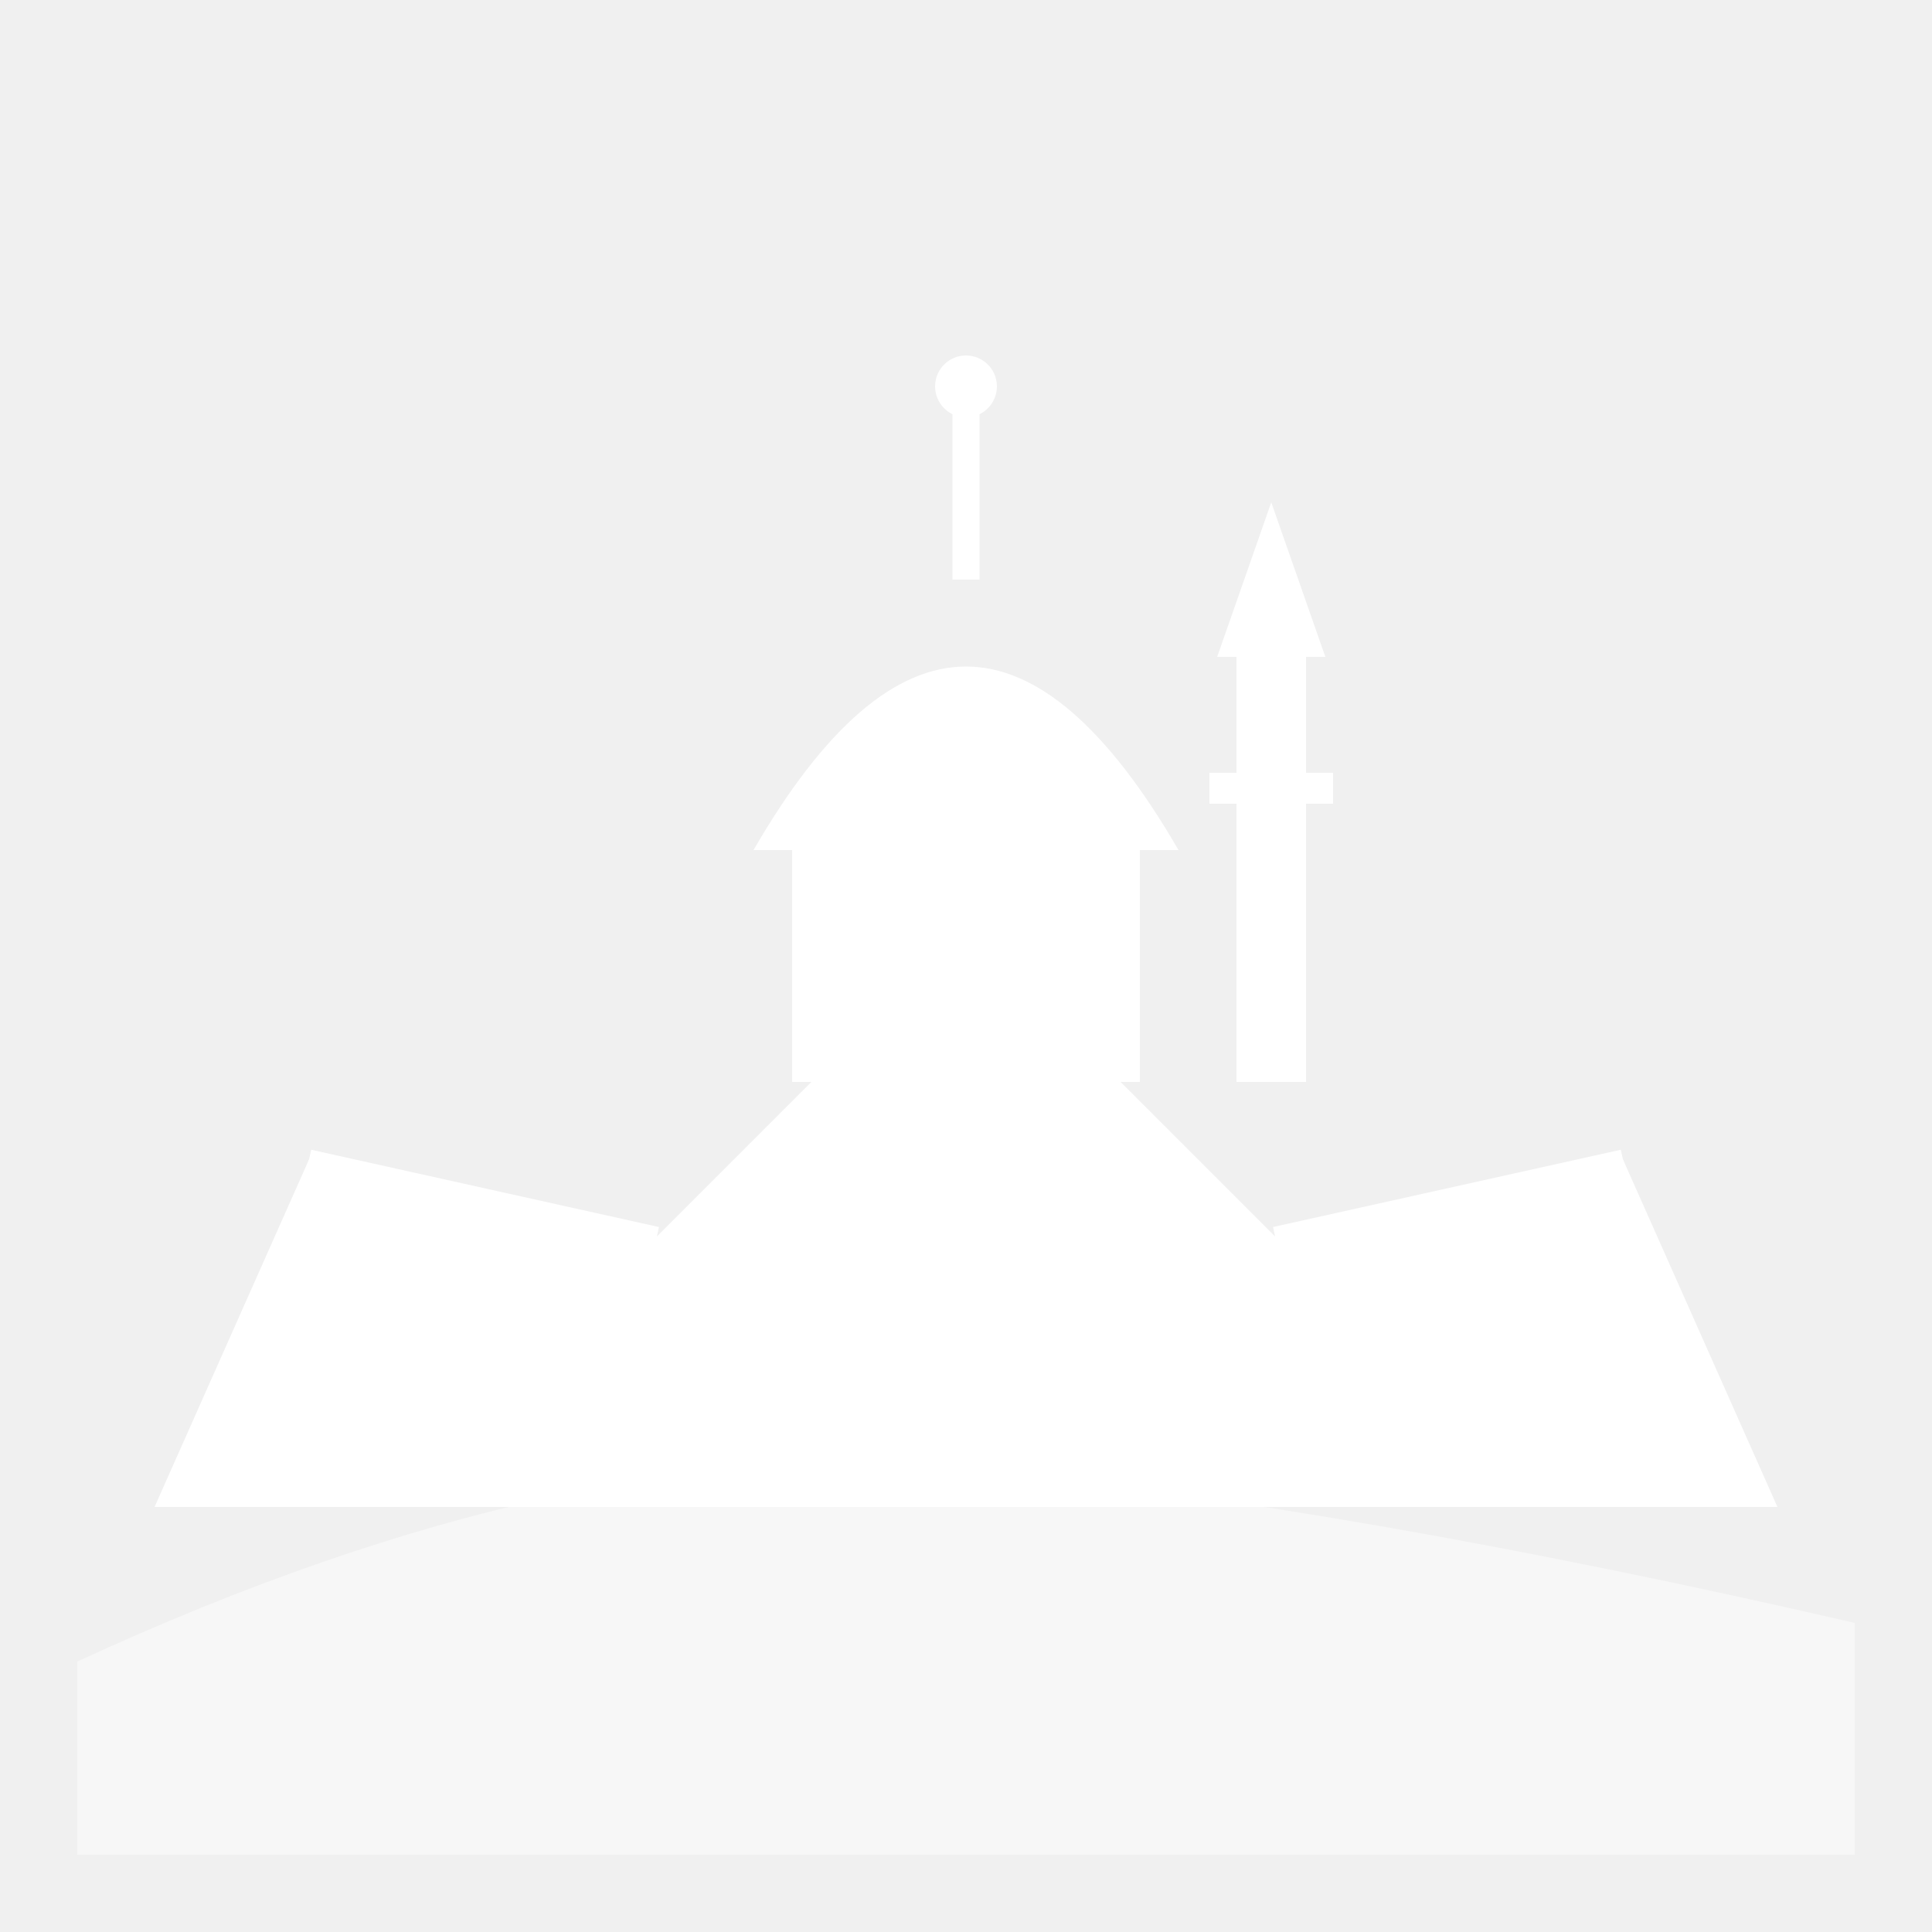
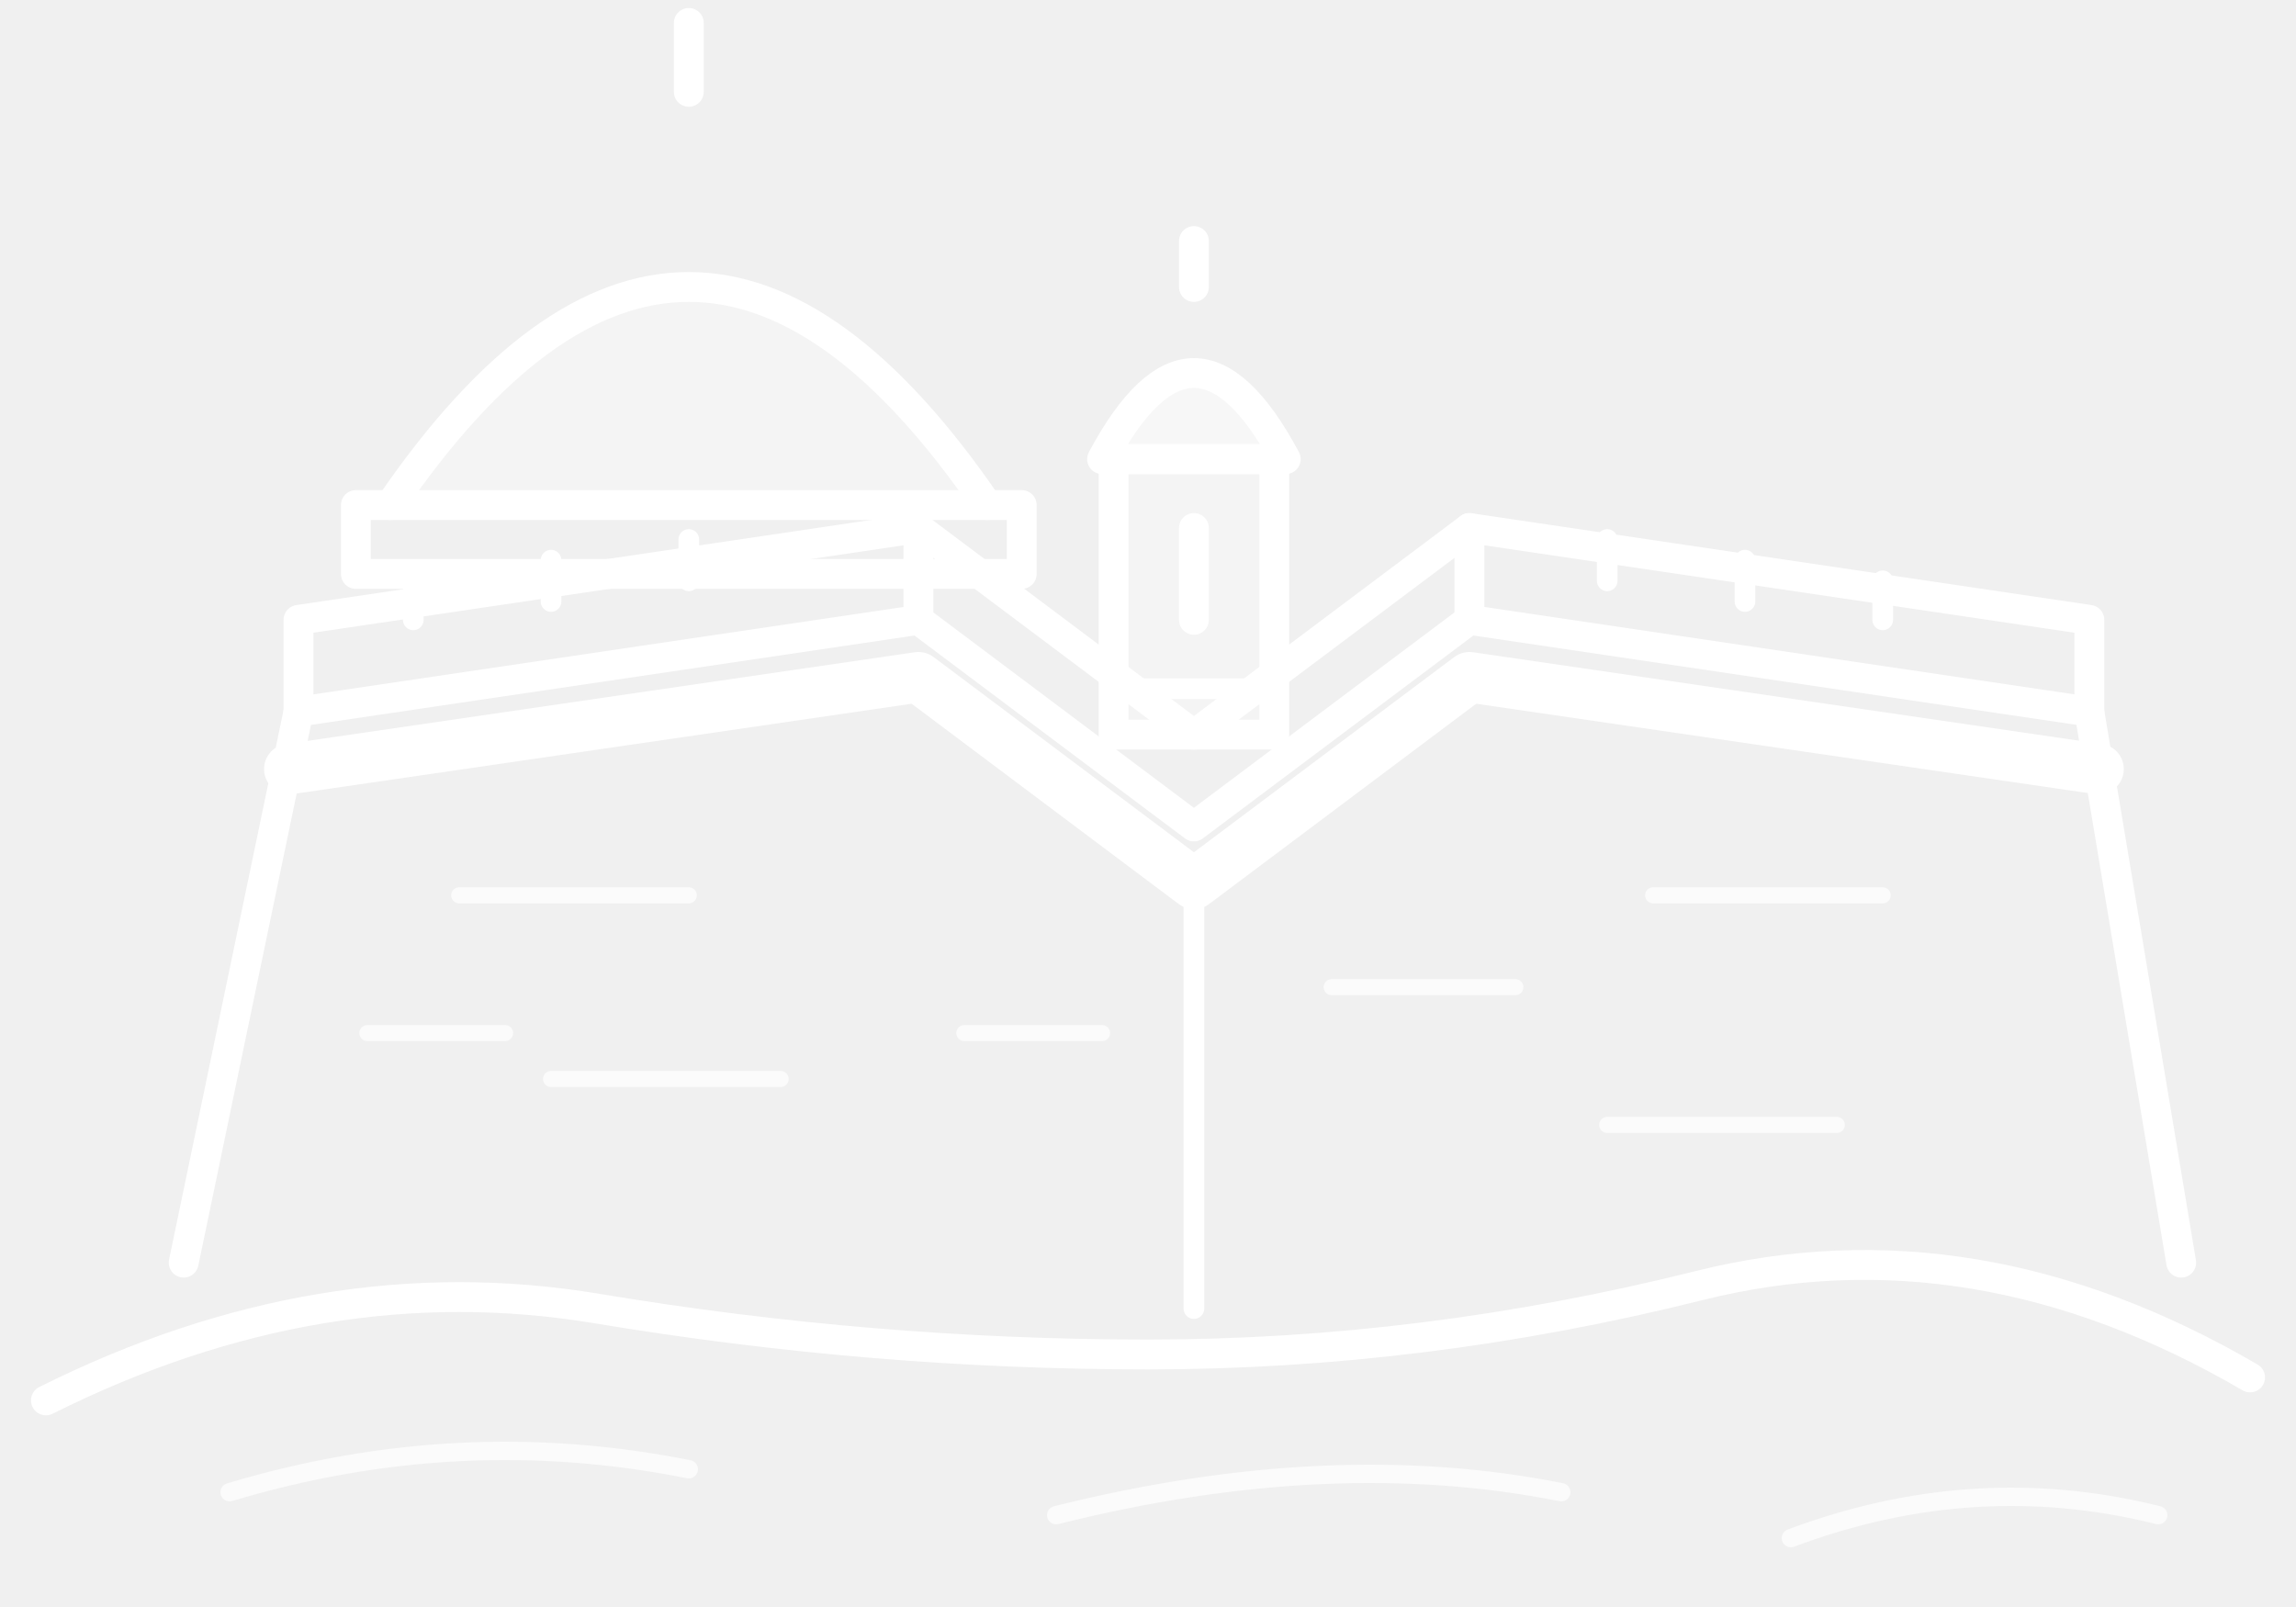
- <svg xmlns="http://www.w3.org/2000/svg" viewBox="0 0 100 100" fill="#fff">
-   <path d="M4 86 Q30 74 50 76 T96 84 V96 H4 Z" fill-opacity=".45" />
-   <path d="M8 78 L16 60 L34 64 L42 56 H58 L66 64 L84 60 L92 78 Z" />
-   <path d="M16 60 L34 64 M66 64 L84 60" stroke="#fff" stroke-width="1" fill="none" />
-   <rect x="41" y="44" width="18" height="12" />
-   <path d="M39 44 Q50 25 61 44 Z" />
-   <path d="M50 30 V21" stroke="#fff" stroke-width="1.4" />
-   <circle cx="50" cy="20" r="1.6" />
-   <rect x="64" y="34" width="3.6" height="22" />
-   <path d="M63 34 L65.8 26 L68.6 34 Z" />
-   <rect x="62.6" y="40" width="6.4" height="1.6" />
+ <svg xmlns="http://www.w3.org/2000/svg" viewBox="0 27 100 70" fill="none" stroke="#fff" stroke-width="1.3" stroke-linejoin="round" stroke-linecap="round">
+   <path d="M17 49 Q30 30 43 49" fill="#fff" fill-opacity=".3" />
+   <path d="M15.5 49 H44.5 V52 H15.5 Z" />
+   <path d="M30 31 V28" />
+   <path d="M8 82 L13 58 L40 54 L52 63 L64 54 L91 58 L95 82" />
+   <path d="M13 58 V54 L40 50 V54 M64 54 V50 L91 54 V58" />
+   <path d="M40 50 L52 59 L64 50" />
+   <path d="M12.6 60.5 L40 56.5 L52 65.5 L64 56.5 L91.4 60.5" stroke-width="2.2" />
+   <path d="M52 65.5 V84" stroke-width=".9" />
+   <path d="M18 54 V52.3 M24 53.2 V51.4 M30 52.3 V50.5 M70 52.3 V50.5 M76 53.2 V51.4 M82 54 V52.3" stroke-width=".9" />
+   <rect x="48.5" y="47" width="7" height="12" fill="#fff" fill-opacity=".25" />
+   <path d="M48 47 Q52 39.5 56 47 Z" fill="#fff" fill-opacity=".45" />
+   <path d="M52 39.5 V37.5 M52 50 V54" />
+   <path d="M48.5 57 H55.5" stroke-width=".9" />
+   <path d="M20 66 H30 M58 70 H66 M72 66 H82 M24 74 H34 M70 76 H80 M42 72 H48 M16 72 H22" stroke-width=".7" stroke-opacity=".7" />
+   <path d="M2 88 Q14 82 26 84 T50 86 T74 83 T98 87" />
+   <path d="M10 92 Q20 89 30 91 M46 93 Q58 90 68 92 M78 94 Q86 91 94 93" stroke-width=".8" stroke-opacity=".7" />
</svg>
